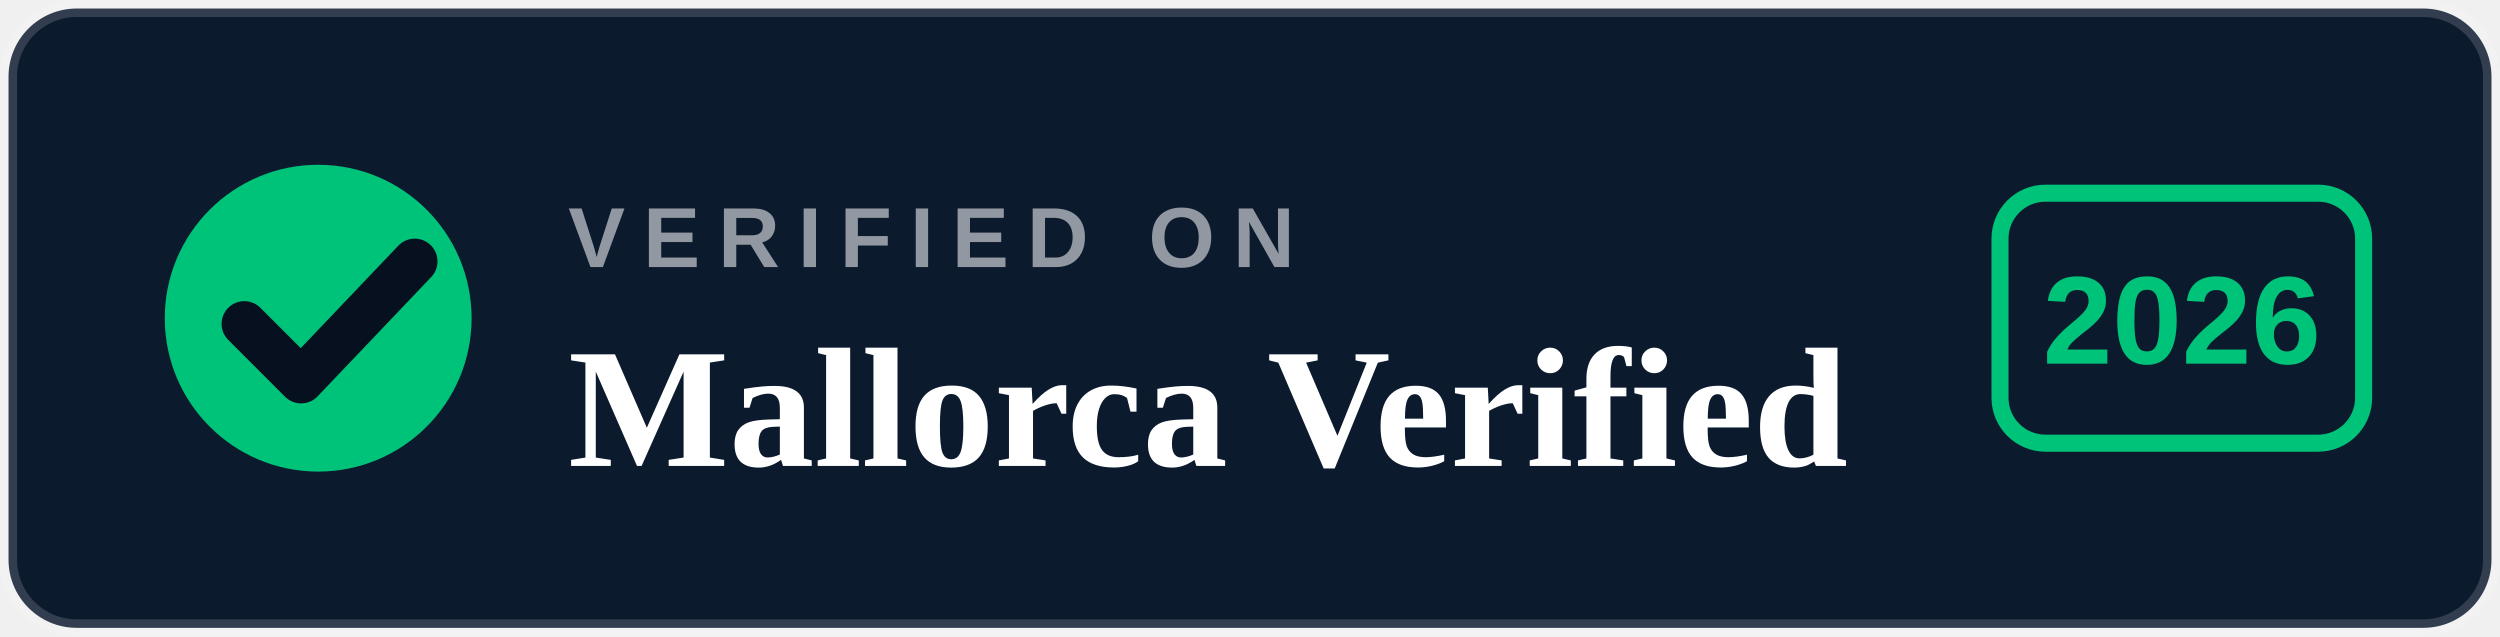
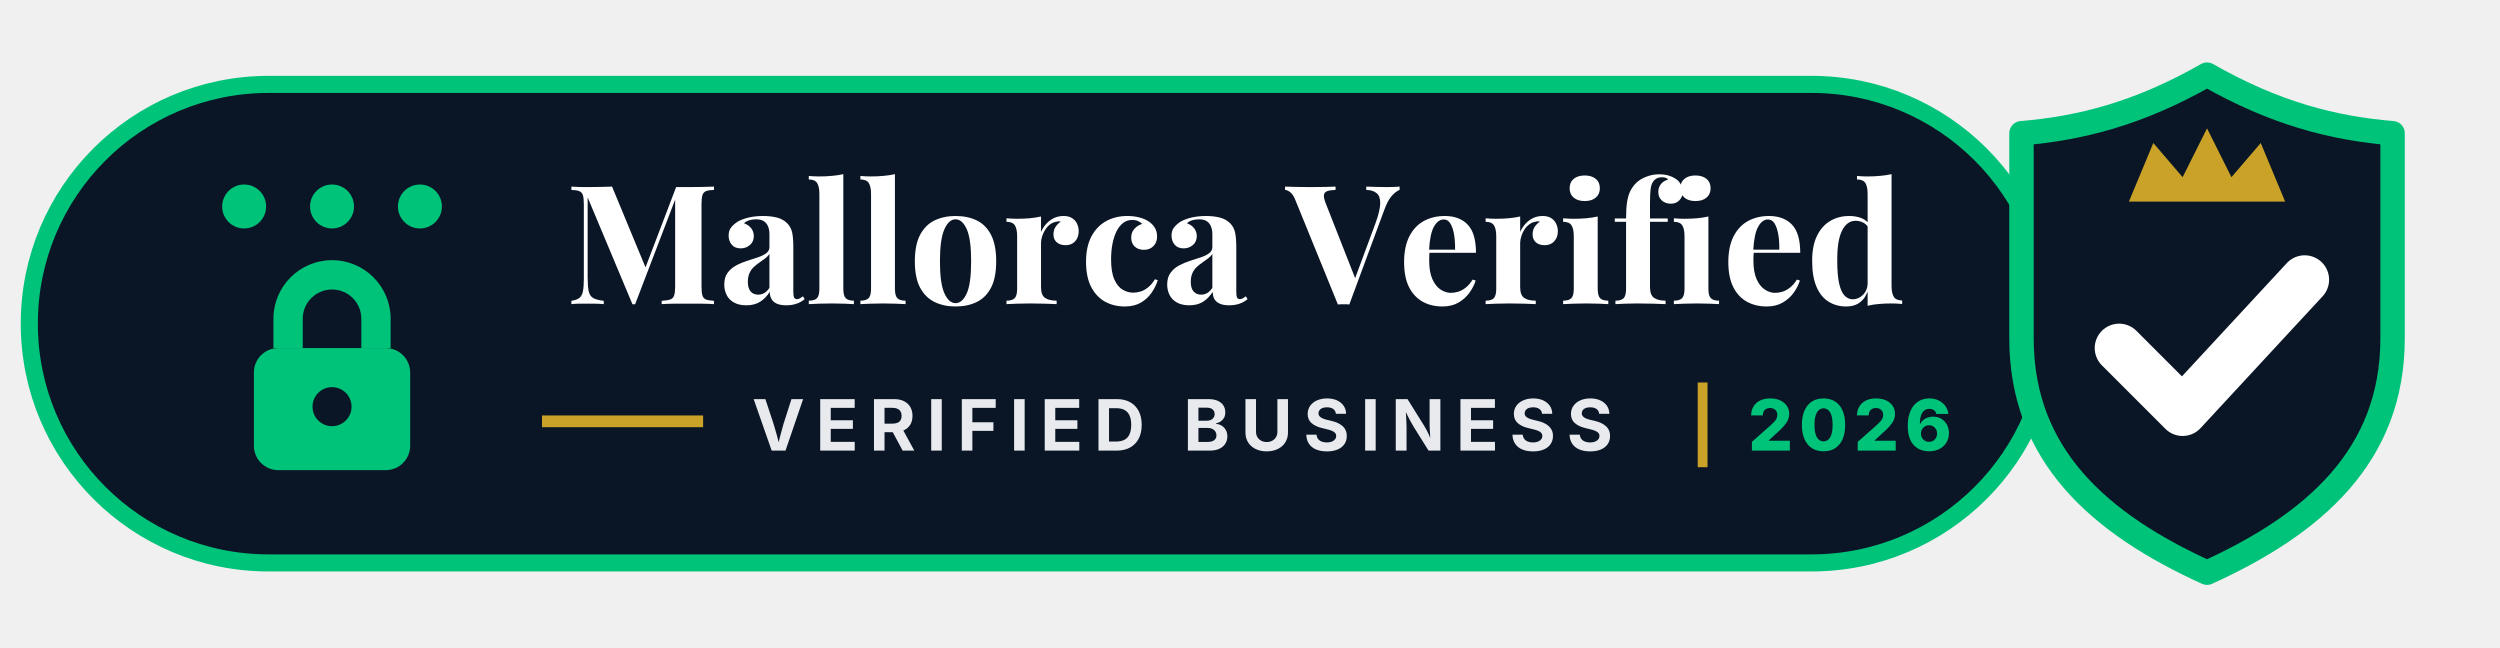
- <svg xmlns="http://www.w3.org/2000/svg" width="220" height="56" viewBox="0 0 440 112" role="img" aria-label="Verified on Mallorca Verified 2026">
-   <rect x="1.5" y="1.5" width="437" height="109" rx="12" fill="#0C1A2E" stroke="rgba(255,255,255,0.16)" stroke-width="3" />
-   <circle cx="56" cy="56" r="27" fill="#00C37A" />
-   <path d="M43 57 l10 10 l20 -21" fill="none" stroke="#07101F" stroke-width="8" stroke-linecap="round" stroke-linejoin="round" />
-   <text x="100" y="47" font-family="Arial, Helvetica, sans-serif" font-size="15" font-weight="700" letter-spacing="3.2" fill="rgba(255,255,255,0.55)">VERIFIED ON</text>
-   <text x="100" y="82" font-family="Georgia, 'Times New Roman', serif" font-size="30" font-weight="700" fill="#FFFFFF">Mallorca Verified</text>
-   <rect x="352" y="34" width="64" height="44" rx="8" fill="none" stroke="#00C37A" stroke-width="3" />
-   <text x="384" y="64" text-anchor="middle" font-family="Arial, Helvetica, sans-serif" font-size="22" font-weight="700" fill="#00C37A">2026</text>
+ <svg xmlns="http://www.w3.org/2000/svg" width="224" height="58" viewBox="0 0 512 132" role="img" aria-label="Verified on Mallorca Verified 2026">
+   <rect x="6" y="17" width="414" height="98" rx="49" fill="#0A1626" stroke="#00C37A" stroke-width="3.5" />
+   <g fill="#00C37A">
+     <circle cx="50" cy="42" r="4.5" />
+     <circle cx="68" cy="42" r="4.5" />
+     <circle cx="86" cy="42" r="4.5" />
+     <path d="M56 71 v-6 a12 12 0 0 1 24 0 v6 h-6 v-6 a6 6 0 0 0 -12 0 v6 z" />
+     <rect x="52" y="71" width="32" height="25" rx="5" />
+   </g>
+   <circle cx="68" cy="83" r="4" fill="#0A1626" />
+   <path d="M146.22 37.93L146.22 38.61Q145.13 38.64 144.59 38.86Q144.05 39.08 143.86 39.68Q143.67 40.27 143.67 41.53L143.67 58.40Q143.67 59.62 143.86 60.23Q144.05 60.84 144.59 61.05Q145.13 61.25 146.22 61.32L146.22 62Q145.27 61.93 143.83 61.91Q142.38 61.90 140.88 61.90Q139.25 61.90 137.82 61.91Q136.40 61.93 135.51 62L135.51 61.32Q136.67 61.25 137.26 61.05Q137.86 60.84 138.06 60.23Q138.27 59.62 138.27 58.40L138.27 40L138.50 40L130.07 62.03L129.53 62.03L120.35 40.14L120.35 56.42Q120.35 58.29 120.55 59.30Q120.76 60.30 121.45 60.73Q122.15 61.15 123.65 61.32L123.65 62Q123 61.93 121.95 61.91Q120.89 61.90 119.97 61.90Q119.19 61.90 118.38 61.91Q117.56 61.93 117.02 62L117.02 61.32Q118.11 61.15 118.65 60.74Q119.19 60.33 119.38 59.40Q119.57 58.46 119.57 56.83L119.57 41.53Q119.57 40.27 119.38 39.68Q119.19 39.08 118.63 38.86Q118.07 38.64 117.02 38.61L117.02 37.93Q117.56 37.96 118.38 38Q119.19 38.03 119.97 38.03Q121.44 38.03 122.85 38Q124.26 37.96 125.35 37.93L132.49 55.17L131.64 55.95L138.47 38.03Q139.05 38.03 139.66 38.03Q140.27 38.03 140.88 38.03Q142.38 38.03 143.83 38Q145.27 37.96 146.22 37.93M152.85 62.24Q151.32 62.24 150.30 61.66Q149.28 61.08 148.81 60.11Q148.33 59.14 148.33 57.99Q148.33 56.53 148.99 55.61Q149.66 54.69 150.71 54.11Q151.76 53.53 152.94 53.16Q154.11 52.79 155.18 52.43Q156.25 52.07 156.92 51.58Q157.58 51.09 157.58 50.30L157.58 47.65Q157.58 46.77 157.29 46.07Q157 45.37 156.41 45Q155.81 44.63 154.86 44.63Q154.18 44.63 153.50 44.81Q152.82 45 152.38 45.44Q153.33 45.78 153.86 46.48Q154.38 47.18 154.38 48.06Q154.38 49.22 153.58 49.90Q152.78 50.58 151.70 50.58Q150.47 50.58 149.84 49.81Q149.22 49.05 149.22 47.96Q149.22 46.97 149.71 46.33Q150.20 45.68 151.09 45.10Q152.04 44.56 153.38 44.25Q154.72 43.95 156.29 43.95Q157.85 43.95 159.11 44.27Q160.37 44.59 161.22 45.44Q162 46.22 162.24 47.36Q162.47 48.50 162.47 50.24L162.47 59.48Q162.47 60.33 162.65 60.66Q162.81 60.98 163.22 60.98Q163.53 60.98 163.82 60.81Q164.11 60.64 164.45 60.40L164.79 60.98Q164.07 61.59 163.14 61.91Q162.20 62.24 161.05 62.24Q159.79 62.24 159.04 61.88Q158.29 61.52 157.97 60.91Q157.65 60.30 157.65 59.48Q156.83 60.78 155.68 61.51Q154.52 62.24 152.85 62.24M155.27 60.06Q155.95 60.06 156.51 59.74Q157.07 59.42 157.58 58.67L157.58 51.70Q157.27 52.21 156.73 52.62Q156.19 53.02 155.57 53.45Q154.96 53.87 154.40 54.38Q153.84 54.89 153.50 55.64Q153.16 56.39 153.16 57.44Q153.16 58.77 153.74 59.42Q154.31 60.06 155.27 60.06M172.71 35.38L172.71 58.84Q172.71 60.27 173.20 60.78Q173.69 61.29 174.88 61.29L174.88 62Q174.24 61.97 172.95 61.91Q171.66 61.86 170.33 61.86Q169 61.86 167.66 61.91Q166.32 61.97 165.64 62L165.64 61.29Q166.83 61.29 167.32 60.78Q167.81 60.27 167.81 58.84L167.81 39.46Q167.81 37.93 167.35 37.20Q166.89 36.47 165.64 36.47L165.64 35.75Q166.72 35.85 167.75 35.85Q169.14 35.85 170.40 35.73Q171.66 35.62 172.71 35.38M183.28 35.38L183.28 58.84Q183.28 60.27 183.78 60.78Q184.27 61.29 185.46 61.29L185.46 62Q184.81 61.97 183.52 61.91Q182.23 61.86 180.90 61.86Q179.58 61.86 178.23 61.91Q176.89 61.97 176.21 62L176.21 61.29Q177.40 61.29 177.89 60.78Q178.39 60.27 178.39 58.84L178.39 39.46Q178.39 37.93 177.93 37.20Q177.47 36.47 176.21 36.47L176.21 35.75Q177.30 35.85 178.32 35.85Q179.71 35.85 180.97 35.73Q182.23 35.62 183.28 35.38M195.69 43.95Q198.18 43.95 200.05 44.86Q201.92 45.78 202.97 47.82Q204.02 49.86 204.02 53.23Q204.02 56.59 202.97 58.62Q201.92 60.64 200.05 61.56Q198.18 62.48 195.69 62.48Q193.28 62.48 191.39 61.56Q189.51 60.64 188.43 58.62Q187.36 56.59 187.36 53.23Q187.36 49.86 188.43 47.82Q189.51 45.78 191.39 44.86Q193.28 43.95 195.69 43.95M195.69 44.63Q194.33 44.63 193.42 46.65Q192.50 48.67 192.50 53.23Q192.50 57.78 193.42 59.79Q194.33 61.80 195.69 61.80Q197.09 61.80 197.99 59.79Q198.89 57.78 198.89 53.23Q198.89 48.67 197.99 46.65Q197.09 44.63 195.69 44.63M217.83 43.95Q218.92 43.95 219.60 44.41Q220.28 44.86 220.60 45.58Q220.92 46.29 220.92 47.07Q220.92 48.33 220.19 49.13Q219.46 49.93 218.27 49.93Q217.08 49.93 216.42 49.34Q215.75 48.74 215.75 47.75Q215.75 46.80 216.18 46.17Q216.60 45.54 217.25 45.10Q216.77 44.97 216.30 45.14Q215.65 45.24 215.07 45.66Q214.50 46.09 214.09 46.72Q213.68 47.35 213.44 48.08Q213.20 48.81 213.20 49.49L213.20 58.50Q213.20 60.13 214 60.71Q214.80 61.29 216.40 61.29L216.40 62Q215.62 61.97 214.12 61.91Q212.63 61.86 210.99 61.86Q209.63 61.86 208.24 61.91Q206.85 61.97 206.13 62L206.13 61.29Q207.32 61.29 207.81 60.78Q208.31 60.27 208.31 58.84L208.31 48.13Q208.31 46.60 207.85 45.87Q207.39 45.14 206.13 45.14L206.13 44.42Q207.22 44.52 208.24 44.52Q209.67 44.52 210.91 44.41Q212.15 44.29 213.20 44.05L213.20 47.21Q213.61 46.29 214.29 45.54Q214.97 44.80 215.86 44.37Q216.74 43.95 217.83 43.95M230.85 43.95Q232.18 43.95 233.28 44.23Q234.39 44.52 235.10 44.97Q235.98 45.51 236.48 46.31Q236.97 47.11 236.97 48.16Q236.97 49.35 236.22 50.12Q235.47 50.88 234.28 50.88Q233.09 50.88 232.38 50.20Q231.67 49.52 231.67 48.37Q231.67 47.28 232.35 46.55Q233.03 45.82 233.91 45.58Q233.64 45.24 233.09 45Q232.55 44.76 231.87 44.76Q230.82 44.76 230.02 45.37Q229.22 45.99 228.67 47.07Q228.13 48.16 227.84 49.62Q227.55 51.09 227.55 52.82Q227.55 55.44 228.21 56.93Q228.88 58.43 229.91 59.04Q230.95 59.65 232.07 59.65Q232.72 59.65 233.48 59.45Q234.25 59.25 235.05 58.63Q235.85 58.02 236.53 56.90L237.11 57.10Q236.73 58.36 235.88 59.62Q235.03 60.88 233.67 61.68Q232.31 62.48 230.34 62.48Q228.13 62.48 226.34 61.51Q224.56 60.54 223.49 58.52Q222.42 56.49 222.42 53.30Q222.42 50.24 223.52 48.14Q224.63 46.05 226.53 45Q228.44 43.95 230.85 43.95M243.57 62.24Q242.04 62.24 241.02 61.66Q240 61.08 239.52 60.11Q239.04 59.14 239.04 57.99Q239.04 56.53 239.71 55.61Q240.37 54.69 241.42 54.11Q242.48 53.53 243.65 53.16Q244.82 52.79 245.89 52.43Q246.97 52.07 247.63 51.58Q248.29 51.09 248.29 50.30L248.29 47.65Q248.29 46.77 248 46.07Q247.71 45.37 247.12 45Q246.52 44.63 245.57 44.63Q244.89 44.63 244.21 44.81Q243.53 45 243.09 45.44Q244.04 45.78 244.57 46.48Q245.10 47.18 245.10 48.06Q245.10 49.22 244.30 49.90Q243.50 50.58 242.41 50.58Q241.19 50.58 240.56 49.81Q239.93 49.05 239.93 47.96Q239.93 46.97 240.42 46.33Q240.91 45.68 241.80 45.10Q242.75 44.56 244.09 44.25Q245.44 43.95 247 43.95Q248.56 43.95 249.82 44.27Q251.08 44.59 251.93 45.44Q252.71 46.22 252.95 47.36Q253.19 48.50 253.19 50.24L253.19 59.48Q253.19 60.33 253.36 60.66Q253.53 60.98 253.94 60.98Q254.24 60.98 254.53 60.81Q254.82 60.64 255.16 60.40L255.50 60.98Q254.79 61.59 253.85 61.91Q252.92 62.24 251.76 62.24Q250.50 62.24 249.75 61.88Q249.01 61.52 248.68 60.91Q248.36 60.30 248.36 59.48Q247.54 60.78 246.39 61.51Q245.23 62.24 243.57 62.24M245.98 60.06Q246.66 60.06 247.22 59.74Q247.78 59.42 248.29 58.67L248.29 51.70Q247.99 52.21 247.44 52.62Q246.90 53.02 246.29 53.45Q245.67 53.87 245.11 54.38Q244.55 54.89 244.21 55.64Q243.87 56.39 243.87 57.44Q243.87 58.77 244.45 59.42Q245.03 60.06 245.98 60.06M286.64 37.93L286.64 38.61Q285.90 38.88 285.06 39.80Q284.23 40.72 283.52 42.65L276.34 62.07Q276.07 62.03 275.76 62.03Q275.46 62.03 275.15 62.03Q274.88 62.03 274.57 62.03Q274.27 62.03 274 62.07L265.33 40.78Q264.85 39.56 264.27 39.10Q263.69 38.64 263.18 38.61L263.18 37.93Q264.20 37.96 265.58 38Q266.96 38.03 268.35 38.03Q269.92 38.03 271.29 38Q272.67 37.96 273.52 37.93L273.52 38.61Q272.43 38.64 271.82 38.86Q271.21 39.08 271.14 39.68Q271.07 40.27 271.55 41.46L277.74 57.21L277.02 58.06L281.71 45.41Q282.63 42.86 282.67 41.40Q282.70 39.93 281.95 39.29Q281.20 38.64 279.81 38.61L279.81 37.93Q280.97 37.96 281.99 38Q283.01 38.03 284.06 38.03Q284.81 38.03 285.47 38Q286.13 37.96 286.64 37.93M295.89 43.95Q298.88 43.95 300.58 45.71Q302.28 47.48 302.28 51.49L291.10 51.49L291.03 50.85L298 50.85Q298.03 49.18 297.80 47.77Q297.56 46.36 297.05 45.51Q296.54 44.66 295.69 44.66Q294.50 44.66 293.66 46.16Q292.83 47.65 292.66 51.12L292.76 51.32Q292.73 51.73 292.71 52.17Q292.70 52.62 292.70 53.09Q292.70 55.44 293.36 56.90Q294.02 58.36 295.04 59.02Q296.06 59.69 297.12 59.69Q297.83 59.69 298.59 59.47Q299.36 59.25 300.14 58.65Q300.92 58.06 301.60 56.97L302.22 57.17Q301.81 58.46 300.92 59.69Q300.04 60.91 298.68 61.69Q297.32 62.48 295.42 62.48Q293.10 62.48 291.34 61.49Q289.57 60.50 288.56 58.50Q287.56 56.49 287.56 53.40Q287.56 50.24 288.63 48.13Q289.70 46.02 291.59 44.98Q293.48 43.95 295.89 43.95M315.95 43.95Q317.04 43.95 317.72 44.41Q318.40 44.86 318.72 45.58Q319.05 46.29 319.05 47.07Q319.05 48.33 318.31 49.13Q317.58 49.93 316.39 49.93Q315.20 49.93 314.54 49.34Q313.88 48.74 313.88 47.75Q313.88 46.80 314.30 46.17Q314.73 45.54 315.37 45.10Q314.90 44.97 314.42 45.14Q313.78 45.24 313.20 45.66Q312.62 46.09 312.21 46.72Q311.80 47.35 311.57 48.08Q311.33 48.81 311.33 49.49L311.33 58.50Q311.33 60.13 312.13 60.71Q312.93 61.29 314.52 61.29L314.52 62Q313.74 61.97 312.25 61.91Q310.75 61.86 309.12 61.86Q307.76 61.86 306.36 61.91Q304.97 61.97 304.26 62L304.26 61.29Q305.45 61.29 305.94 60.78Q306.43 60.27 306.43 58.84L306.43 48.13Q306.43 46.60 305.97 45.87Q305.51 45.14 304.26 45.14L304.26 44.42Q305.34 44.52 306.36 44.52Q307.79 44.52 309.03 44.41Q310.27 44.29 311.33 44.05L311.33 47.21Q311.74 46.29 312.42 45.54Q313.10 44.80 313.98 44.37Q314.86 43.95 315.95 43.95M324.55 35.65Q325.98 35.65 326.81 36.35Q327.65 37.04 327.65 38.27Q327.65 39.49 326.81 40.19Q325.98 40.89 324.55 40.89Q323.13 40.89 322.29 40.19Q321.46 39.49 321.46 38.27Q321.46 37.04 322.29 36.35Q323.13 35.65 324.55 35.65M327.21 44.05L327.21 58.84Q327.21 60.27 327.70 60.78Q328.19 61.29 329.38 61.29L329.38 62Q328.77 61.97 327.48 61.91Q326.19 61.86 324.86 61.86Q323.53 61.86 322.17 61.91Q320.81 61.97 320.13 62L320.13 61.29Q321.32 61.29 321.82 60.78Q322.31 60.27 322.31 58.84L322.31 48.13Q322.31 46.60 321.85 45.87Q321.39 45.14 320.13 45.14L320.13 44.42Q321.22 44.52 322.24 44.52Q323.67 44.52 324.91 44.41Q326.15 44.29 327.21 44.05M339.82 35.41Q341.01 35.41 341.89 35.72Q342.78 36.02 343.46 36.53Q343.93 36.91 344.27 37.57Q344.61 38.23 344.61 39.08Q344.61 40 343.95 40.72Q343.29 41.43 342.20 41.43Q341.08 41.43 340.35 40.78Q339.62 40.14 339.62 39.02Q339.62 38.13 340.13 37.45Q340.64 36.77 341.62 36.50Q341.52 36.30 341.21 36.16Q340.91 36.02 340.40 36.02Q339.72 36.02 339.28 36.26Q338.83 36.50 338.56 36.91Q338.19 37.42 338.05 38.39Q337.92 39.36 337.92 41.36L337.92 44.46L341.55 44.46L341.55 45.14L337.92 45.14L337.92 58.50Q337.92 60.16 338.77 60.73Q339.62 61.29 341.11 61.29L341.11 62Q340.23 61.97 338.63 61.91Q337.03 61.86 335.26 61.86Q333.97 61.86 332.73 61.91Q331.49 61.97 330.84 62L330.84 61.29Q332.03 61.29 332.53 60.78Q333.02 60.27 333.02 58.84L333.02 45.14L330.71 45.14L330.71 44.46L333.02 44.46Q333.02 42.45 333.22 41.11Q333.43 39.76 333.90 38.81Q334.38 37.86 335.16 37.11Q335.91 36.40 337.15 35.91Q338.39 35.41 339.82 35.41M347.23 35.65Q348.66 35.65 349.49 36.35Q350.33 37.04 350.33 38.27Q350.33 39.49 349.49 40.19Q348.66 40.89 347.23 40.89Q345.80 40.89 344.97 40.19Q344.14 39.49 344.14 38.27Q344.14 37.04 344.97 36.35Q345.80 35.65 347.23 35.65M349.88 44.05L349.88 58.84Q349.88 60.27 350.38 60.78Q350.87 61.29 352.06 61.29L352.06 62Q351.45 61.97 350.16 61.91Q348.86 61.86 347.54 61.86Q346.21 61.86 344.85 61.91Q343.49 61.97 342.81 62L342.81 61.29Q344 61.29 344.49 60.78Q344.99 60.27 344.99 58.84L344.99 48.13Q344.99 46.60 344.53 45.87Q344.07 45.14 342.81 45.14L342.81 44.42Q343.90 44.52 344.92 44.52Q346.35 44.52 347.59 44.41Q348.83 44.29 349.88 44.05M362.29 43.95Q365.29 43.95 366.99 45.71Q368.69 47.48 368.69 51.49L357.50 51.49L357.43 50.85L364.40 50.85Q364.44 49.18 364.20 47.77Q363.96 46.36 363.45 45.51Q362.94 44.66 362.09 44.66Q360.90 44.66 360.07 46.16Q359.23 47.65 359.06 51.12L359.17 51.32Q359.13 51.73 359.11 52.17Q359.10 52.62 359.10 53.09Q359.10 55.44 359.76 56.90Q360.42 58.36 361.44 59.02Q362.46 59.69 363.52 59.69Q364.23 59.69 365 59.47Q365.76 59.25 366.54 58.65Q367.33 58.06 368.01 56.97L368.62 57.17Q368.21 58.46 367.33 59.69Q366.44 60.91 365.08 61.69Q363.72 62.48 361.82 62.48Q359.51 62.48 357.74 61.49Q355.97 60.50 354.97 58.50Q353.96 56.49 353.96 53.40Q353.96 50.24 355.03 48.13Q356.11 46.02 357.99 44.98Q359.88 43.95 362.29 43.95M387.39 35.38L387.39 58.26Q387.39 59.79 387.86 60.52Q388.34 61.25 389.56 61.25L389.56 61.97Q388.51 61.86 387.45 61.86Q386.03 61.86 384.78 61.97Q383.54 62.07 382.49 62.34L382.49 39.46Q382.49 37.93 382.03 37.20Q381.57 36.47 380.31 36.47L380.31 35.75Q381.40 35.85 382.42 35.85Q383.82 35.85 385.07 35.73Q386.33 35.62 387.39 35.38M378.72 43.95Q380.21 43.95 381.35 44.44Q382.49 44.93 383.14 46.09L382.73 46.46Q382.29 45.65 381.55 45.29Q380.82 44.93 380.01 44.93Q378.27 44.93 377.25 46.95Q376.23 48.98 376.27 53.19Q376.27 56.08 376.66 57.80Q377.05 59.52 377.78 60.27Q378.51 61.01 379.46 61.01Q380.62 61.01 381.54 60.10Q382.46 59.18 382.52 57.61L382.69 58.80Q382.18 60.61 381.04 61.54Q379.91 62.48 378.07 62.48Q376.06 62.48 374.48 61.49Q372.90 60.50 372.02 58.45Q371.13 56.39 371.13 53.13Q371.13 50.03 372.12 48.01Q373.11 45.99 374.82 44.97Q376.54 43.95 378.72 43.95" fill="#FFFFFF" />
+   <path d="M160.87 92L158.04 92L154.35 81.45L156.75 81.45L158.43 86.54Q158.74 87.50 159.05 88.66Q159.36 89.82 159.71 91.19L159.24 91.19Q159.58 89.81 159.88 88.65Q160.17 87.50 160.46 86.54L162.09 81.45L164.48 81.45M175.05 92L167.98 92L167.98 81.45L175.04 81.45L175.04 83.24L170.14 83.24L170.14 85.79L174.67 85.79L174.67 87.55L170.14 87.55L170.14 90.21L175.05 90.21M181.15 92L178.99 92L178.99 81.45L183.10 81.45Q184.31 81.45 185.15 81.88Q185.99 82.30 186.43 83.07Q186.88 83.84 186.88 84.88Q186.88 85.93 186.43 86.68Q185.98 87.43 185.12 87.83Q184.27 88.23 183.05 88.23L180.26 88.23L180.26 86.48L182.71 86.48Q183.37 86.48 183.80 86.30Q184.22 86.12 184.43 85.77Q184.65 85.41 184.65 84.88Q184.65 84.35 184.43 83.98Q184.22 83.62 183.79 83.43Q183.36 83.23 182.70 83.23L181.15 83.23L181.15 92M187.25 92L184.86 92L182.29 87.20L184.63 87.20M190.71 81.45L192.87 81.45L192.87 92L190.71 92M199.14 92L196.98 92L196.98 81.45L203.92 81.45L203.92 83.24L199.14 83.24L199.14 86.19L203.45 86.19L203.45 87.95L199.14 87.95M207.69 81.45L209.85 81.45L209.85 92L207.69 92M221.04 92L213.96 92L213.96 81.45L221.02 81.45L221.02 83.24L216.12 83.24L216.12 85.79L220.65 85.79L220.65 87.55L216.12 87.55L216.12 90.21L221.04 90.21M228.68 92L225.95 92L225.95 90.14L228.58 90.14Q229.59 90.14 230.29 89.78Q230.98 89.42 231.32 88.66Q231.67 87.90 231.67 86.72Q231.67 85.54 231.32 84.79Q230.97 84.03 230.29 83.67Q229.60 83.31 228.59 83.31L225.90 83.31L225.90 81.45L228.72 81.45Q230.30 81.45 231.45 82.08Q232.59 82.72 233.21 83.90Q233.82 85.08 233.82 86.72Q233.82 88.37 233.21 89.55Q232.59 90.73 231.44 91.37Q230.29 92 228.68 92M224.97 81.45L227.13 81.45L227.13 92L224.97 92M247.73 92L243.28 92L243.28 81.45L247.46 81.45Q248.62 81.45 249.40 81.80Q250.17 82.15 250.56 82.76Q250.94 83.37 250.94 84.16Q250.94 84.79 250.70 85.25Q250.45 85.71 250.02 86.01Q249.59 86.30 249.05 86.43L249.05 86.53Q249.64 86.56 250.17 86.87Q250.70 87.19 251.03 87.75Q251.36 88.31 251.36 89.09Q251.36 89.93 250.94 90.58Q250.53 91.24 249.73 91.62Q248.93 92 247.73 92M245.44 87.36L245.44 90.22L247.31 90.22Q248.25 90.22 248.69 89.85Q249.13 89.49 249.13 88.88Q249.13 88.44 248.92 88.10Q248.70 87.75 248.30 87.56Q247.91 87.36 247.36 87.36L245.44 87.36M245.44 83.21L245.44 85.88L247.14 85.88Q247.60 85.88 247.97 85.72Q248.34 85.55 248.55 85.24Q248.76 84.93 248.76 84.51Q248.76 83.94 248.35 83.57Q247.94 83.21 247.19 83.21M259.42 92.15Q258.11 92.15 257.13 91.66Q256.15 91.18 255.61 90.31Q255.07 89.45 255.07 88.30L255.07 81.45L257.23 81.45L257.23 88.12Q257.23 88.74 257.50 89.21Q257.77 89.69 258.27 89.96Q258.76 90.24 259.42 90.24Q260.08 90.24 260.58 89.96Q261.07 89.69 261.34 89.21Q261.61 88.74 261.61 88.12L261.61 81.45L263.78 81.45L263.78 88.30Q263.78 89.45 263.23 90.31Q262.69 91.18 261.71 91.66Q260.73 92.15 259.42 92.15M271.75 92.16Q270.48 92.16 269.54 91.77Q268.61 91.38 268.08 90.61Q267.56 89.85 267.53 88.73L269.63 88.73Q269.67 89.26 269.95 89.62Q270.23 89.98 270.69 90.15Q271.15 90.33 271.73 90.33Q272.31 90.33 272.74 90.16Q273.17 90 273.41 89.69Q273.65 89.39 273.65 88.98Q273.65 88.62 273.43 88.38Q273.21 88.13 272.81 87.96Q272.41 87.78 271.83 87.65L270.67 87.36Q269.33 87.03 268.57 86.33Q267.81 85.64 267.81 84.49Q267.81 83.53 268.33 82.82Q268.84 82.10 269.73 81.71Q270.63 81.31 271.78 81.31Q272.95 81.31 273.82 81.71Q274.69 82.11 275.18 82.82Q275.66 83.53 275.68 84.46L273.59 84.46Q273.53 83.82 273.05 83.48Q272.56 83.13 271.76 83.13Q271.21 83.13 270.82 83.28Q270.43 83.44 270.23 83.72Q270.03 83.99 270.03 84.35Q270.03 84.74 270.26 84.99Q270.50 85.25 270.89 85.41Q271.27 85.57 271.71 85.68L272.67 85.91Q273.34 86.06 273.91 86.31Q274.48 86.57 274.91 86.94Q275.35 87.31 275.58 87.82Q275.82 88.33 275.82 89Q275.82 89.95 275.34 90.67Q274.86 91.38 273.94 91.77Q273.03 92.16 271.75 92.16M279.58 81.45L281.74 81.45L281.74 92L279.58 92M288.06 92L285.85 92L285.85 81.45L288.26 81.45L291.59 86.79Q291.85 87.20 292.11 87.68Q292.37 88.16 292.64 88.75Q292.91 89.34 293.18 90.07L292.96 90.07Q292.91 89.49 292.88 88.82Q292.84 88.16 292.81 87.55Q292.78 86.94 292.78 86.51L292.78 81.45L294.99 81.45L294.99 92L292.57 92L289.54 87.16Q289.21 86.61 288.93 86.10Q288.65 85.59 288.34 84.97Q288.03 84.35 287.60 83.48L287.88 83.48Q287.92 84.25 287.97 84.95Q288.01 85.65 288.03 86.22Q288.06 86.79 288.06 87.15M306.17 92L299.10 92L299.10 81.45L306.16 81.45L306.16 83.24L301.26 83.24L301.26 85.79L305.79 85.79L305.79 87.55L301.26 87.55L301.26 90.21L306.17 90.21M313.97 92.16Q312.71 92.16 311.77 91.77Q310.83 91.38 310.31 90.61Q309.78 89.85 309.75 88.73L311.86 88.73Q311.90 89.26 312.18 89.62Q312.45 89.98 312.91 90.15Q313.37 90.33 313.95 90.33Q314.53 90.33 314.96 90.16Q315.39 90 315.63 89.69Q315.87 89.39 315.87 88.98Q315.87 88.62 315.66 88.38Q315.44 88.13 315.04 87.96Q314.63 87.78 314.05 87.65L312.89 87.36Q311.55 87.03 310.80 86.33Q310.04 85.64 310.04 84.49Q310.04 83.53 310.55 82.82Q311.06 82.10 311.96 81.71Q312.86 81.31 314 81.31Q315.17 81.31 316.04 81.71Q316.91 82.11 317.40 82.82Q317.89 83.53 317.90 84.46L315.81 84.46Q315.76 83.82 315.27 83.48Q314.79 83.13 313.98 83.13Q313.44 83.13 313.05 83.28Q312.66 83.44 312.46 83.72Q312.25 83.99 312.25 84.35Q312.25 84.74 312.49 84.99Q312.72 85.25 313.11 85.41Q313.50 85.57 313.94 85.68L314.89 85.91Q315.56 86.06 316.13 86.31Q316.71 86.57 317.14 86.94Q317.57 87.31 317.81 87.82Q318.05 88.33 318.05 89Q318.05 89.95 317.56 90.67Q317.08 91.38 316.17 91.77Q315.26 92.16 313.97 92.16M325.67 92.16Q324.40 92.16 323.46 91.77Q322.52 91.38 322 90.61Q321.48 89.85 321.45 88.73L323.55 88.73Q323.59 89.26 323.87 89.62Q324.15 89.98 324.61 90.15Q325.07 90.33 325.65 90.33Q326.23 90.33 326.66 90.16Q327.08 90 327.33 89.69Q327.57 89.39 327.57 88.98Q327.57 88.62 327.35 88.38Q327.13 88.13 326.73 87.96Q326.33 87.78 325.75 87.65L324.59 87.36Q323.25 87.03 322.49 86.33Q321.73 85.64 321.73 84.49Q321.73 83.53 322.25 82.82Q322.76 82.10 323.65 81.71Q324.55 81.31 325.70 81.31Q326.87 81.31 327.74 81.71Q328.61 82.11 329.10 82.82Q329.58 83.53 329.60 84.46L327.51 84.46Q327.45 83.82 326.97 83.48Q326.48 83.13 325.68 83.13Q325.13 83.13 324.74 83.28Q324.35 83.44 324.15 83.72Q323.95 83.99 323.95 84.35Q323.95 84.74 324.18 84.99Q324.42 85.25 324.80 85.41Q325.19 85.57 325.63 85.68L326.59 85.91Q327.25 86.06 327.83 86.31Q328.40 86.57 328.83 86.94Q329.27 87.31 329.50 87.82Q329.74 88.33 329.74 89Q329.74 89.95 329.26 90.67Q328.78 91.38 327.86 91.77Q326.95 92.16 325.67 92.16" fill="#E8EAEE" />
+   <path d="M347.69 78.05L349.70 78.05L349.70 95.40L347.69 95.40" fill="#C9A227" />
+   <path d="M366.56 92L358.79 92L358.79 90.21L362.62 86.82Q363.06 86.42 363.37 86.08Q363.68 85.75 363.84 85.42Q364 85.08 364 84.68Q364 84.24 363.81 83.93Q363.61 83.61 363.28 83.44Q362.94 83.27 362.50 83.27Q362.06 83.27 361.72 83.45Q361.39 83.62 361.21 83.96Q361.02 84.30 361.02 84.79L358.64 84.79Q358.64 83.72 359.13 82.94Q359.61 82.16 360.49 81.73Q361.36 81.31 362.51 81.31Q363.70 81.31 364.58 81.71Q365.46 82.11 365.94 82.83Q366.43 83.55 366.43 84.49Q366.43 85.09 366.19 85.67Q365.95 86.26 365.33 86.98Q364.71 87.70 363.56 88.69L362.26 89.91L362.26 89.98L366.56 89.98M373.46 92.14Q372.06 92.14 371.08 91.50Q370.09 90.85 369.56 89.65Q369.03 88.44 369.03 86.73Q369.03 85.03 369.56 83.81Q370.09 82.60 371.08 81.95Q372.06 81.31 373.46 81.31Q374.85 81.31 375.85 81.96Q376.84 82.60 377.37 83.82Q377.89 85.03 377.89 86.73Q377.89 88.44 377.37 89.65Q376.84 90.85 375.85 91.50Q374.86 92.14 373.46 92.14M373.46 90.10Q374.06 90.10 374.48 89.71Q374.89 89.32 375.11 88.57Q375.32 87.82 375.32 86.73Q375.32 85.64 375.11 84.89Q374.89 84.13 374.48 83.74Q374.06 83.34 373.47 83.34Q372.86 83.34 372.45 83.74Q372.04 84.13 371.82 84.89Q371.60 85.64 371.60 86.73Q371.60 87.82 371.82 88.57Q372.03 89.32 372.45 89.71Q372.86 90.10 373.46 90.10M388.24 92L380.46 92L380.46 90.21L384.30 86.82Q384.74 86.42 385.05 86.08Q385.36 85.75 385.52 85.42Q385.68 85.08 385.68 84.68Q385.68 84.24 385.49 83.93Q385.29 83.61 384.96 83.44Q384.62 83.27 384.18 83.27Q383.74 83.27 383.40 83.45Q383.07 83.62 382.89 83.96Q382.70 84.30 382.70 84.79L380.32 84.79Q380.32 83.72 380.81 82.94Q381.29 82.16 382.16 81.73Q383.04 81.31 384.19 81.31Q385.38 81.31 386.26 81.71Q387.14 82.11 387.62 82.83Q388.10 83.55 388.10 84.49Q388.10 85.09 387.87 85.67Q387.63 86.26 387.01 86.98Q386.39 87.70 385.24 88.69L383.93 89.91L383.93 89.98L388.24 89.98M395.07 92.14Q394.22 92.14 393.43 91.86Q392.65 91.58 392.03 90.97Q391.42 90.36 391.06 89.36Q390.71 88.35 390.71 86.92Q390.71 85.61 391.02 84.57Q391.33 83.53 391.91 82.80Q392.50 82.07 393.31 81.69Q394.13 81.31 395.12 81.31Q396.23 81.31 397.07 81.74Q397.91 82.17 398.42 82.88Q398.93 83.60 399.02 84.49L396.56 84.49Q396.45 83.98 396.06 83.71Q395.67 83.45 395.12 83.45Q394.47 83.45 394.04 83.83Q393.61 84.21 393.39 84.91Q393.18 85.61 393.18 86.56L393.24 86.56Q393.47 86.09 393.87 85.75Q394.27 85.41 394.80 85.23Q395.33 85.05 395.91 85.05Q396.86 85.05 397.58 85.48Q398.31 85.92 398.72 86.68Q399.14 87.45 399.14 88.42Q399.14 89.52 398.62 90.36Q398.10 91.20 397.19 91.67Q396.28 92.14 395.07 92.14M395.05 90.21Q395.53 90.21 395.91 89.99Q396.28 89.76 396.50 89.38Q396.72 88.99 396.72 88.50Q396.72 88.02 396.50 87.64Q396.29 87.25 395.91 87.03Q395.54 86.80 395.06 86.80Q394.71 86.80 394.41 86.93Q394.11 87.07 393.89 87.30Q393.66 87.53 393.53 87.84Q393.41 88.15 393.41 88.51Q393.41 88.98 393.62 89.37Q393.84 89.76 394.21 89.98Q394.59 90.21 395.05 90.21" fill="#00C37A" />
+   <line x1="111" y1="86" x2="144" y2="86" stroke="#C9A227" stroke-width="2.4" />
+   <path d="M452 15 c14 8 26 11 38 12 v42 c0 24 -16 38 -38 48 c-22 -10 -38 -24 -38 -48 v-42 c12 -1 24 -4 38 -12 z" fill="#0A1626" stroke="#00C37A" stroke-width="5" stroke-linejoin="round" />
+   <path d="M436 41 l5 -12 l6 7 l5 -10 l5 10 l6 -7 l5 12 z" fill="#C9A227" />
+   <path d="M434 71 l13 13 l25 -27" fill="none" stroke="#FFFFFF" stroke-width="10" stroke-linecap="round" stroke-linejoin="round" />
</svg>
